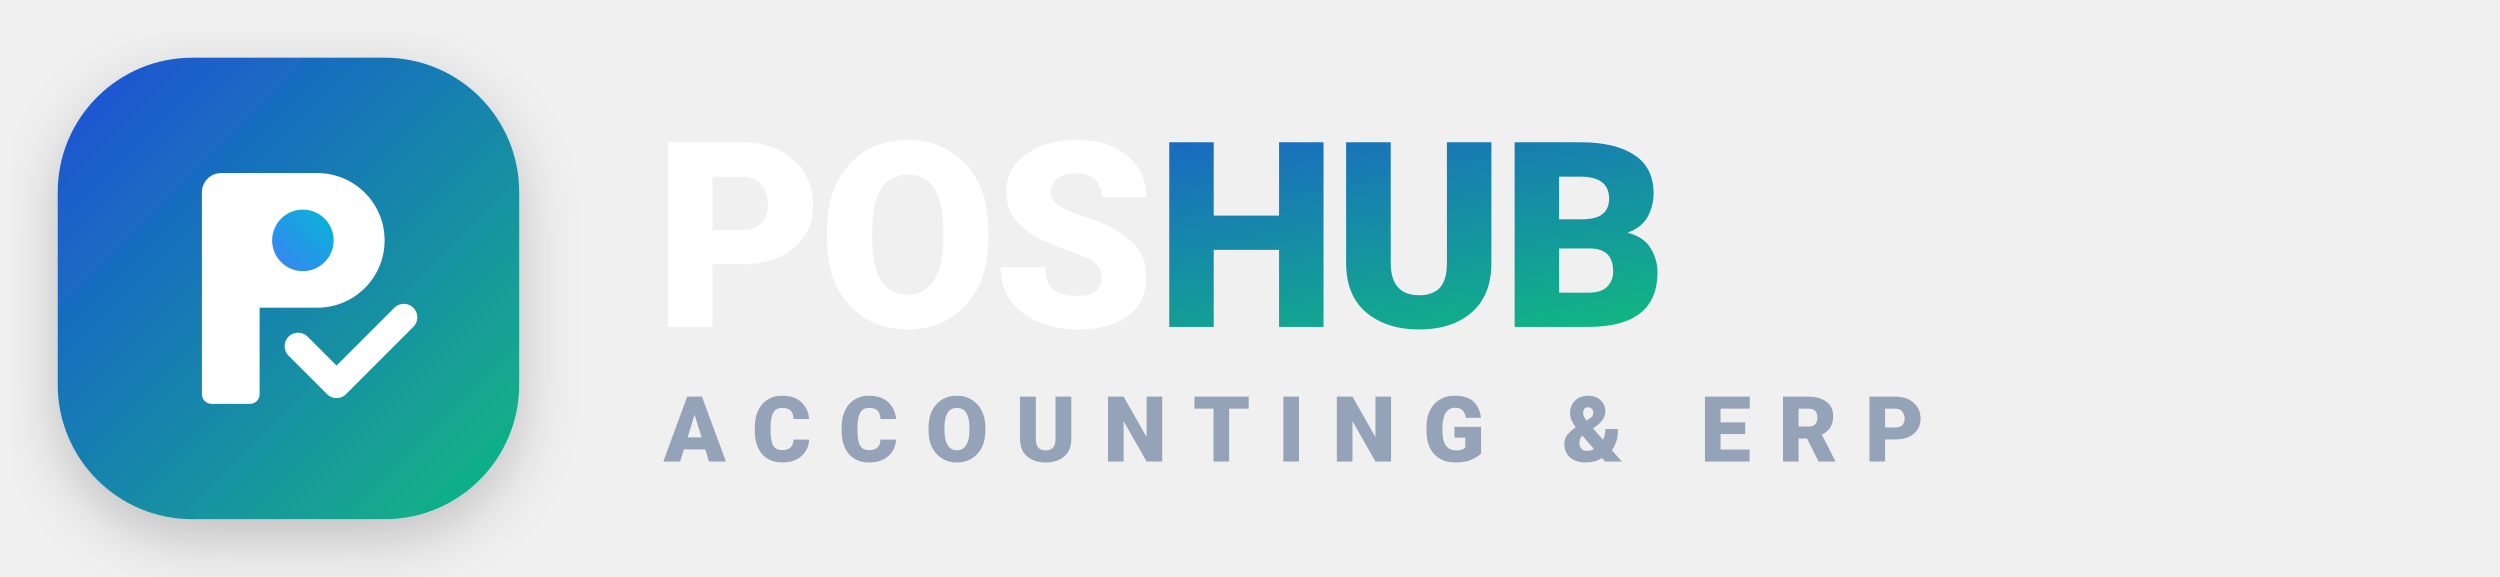
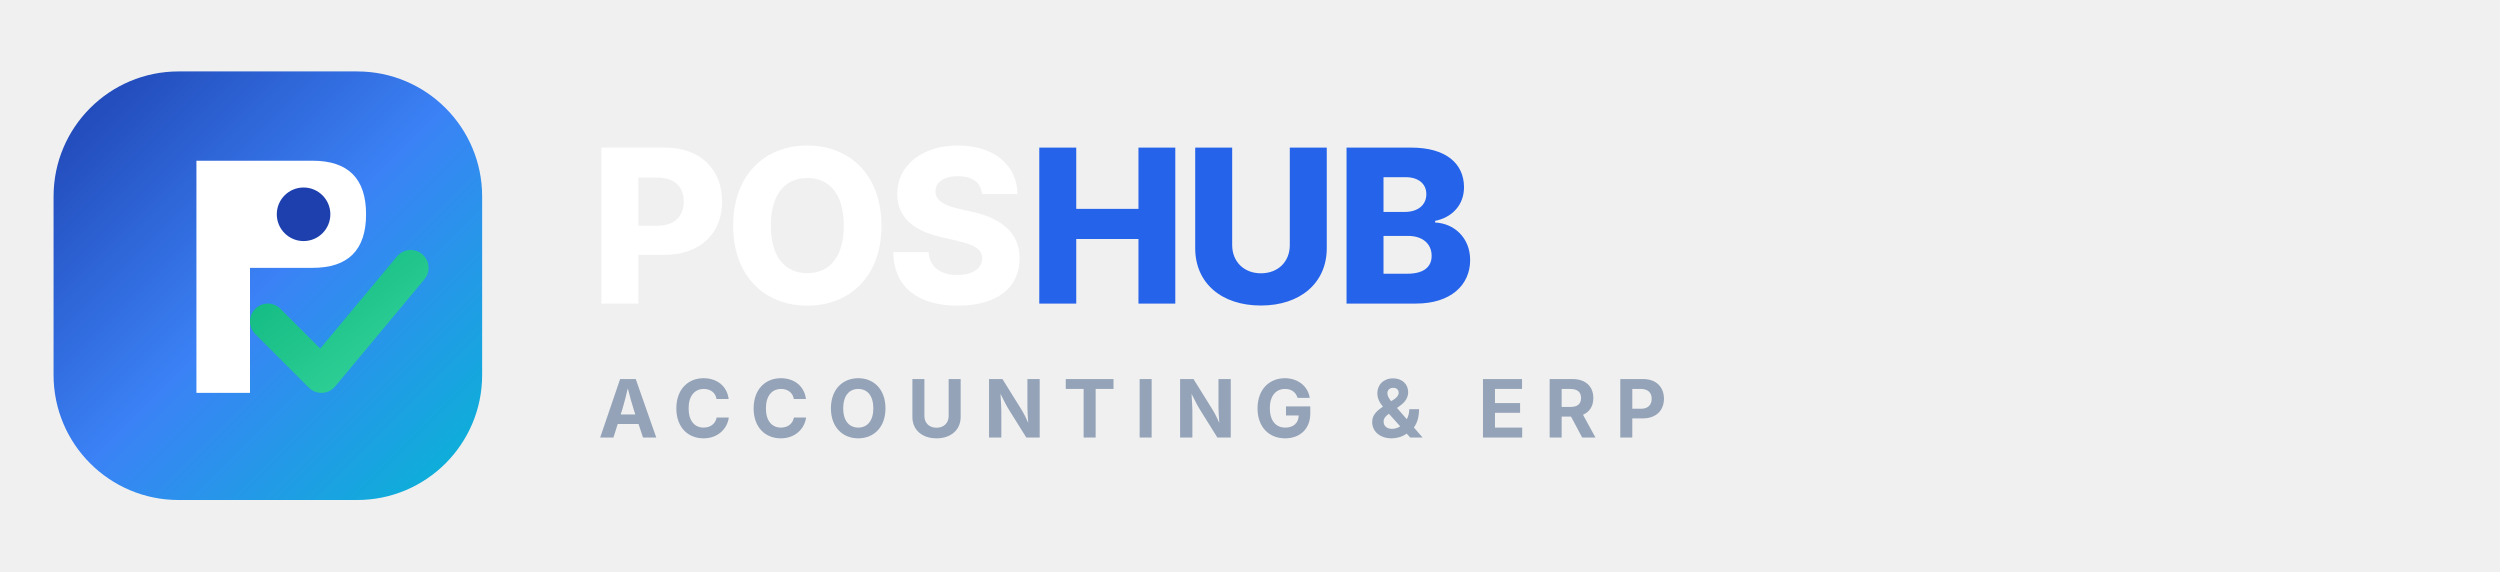
- <svg xmlns="http://www.w3.org/2000/svg" width="260" height="60" viewBox="0 0 260 60" fill="none">
+ <svg xmlns="http://www.w3.org/2000/svg" viewBox="0 0 280 64" width="280" height="64">
  <defs>
-     <linearGradient id="poshub_grad_main" x1="0%" y1="0%" x2="100%" y2="100%">
-       <stop offset="0%" stop-color="#1D4ED8" />
-       <stop offset="100%" stop-color="#10B981" />
+     <linearGradient id="poshubGrad" x1="0%" y1="0%" x2="100%" y2="100%">
+       <stop offset="0%" stop-color="#1e40af" />
+       <stop offset="50%" stop-color="#3b82f6" />
+       <stop offset="100%" stop-color="#06b6d4" />
    </linearGradient>
-     <linearGradient id="poshub_grad_dot" x1="0%" y1="100%" x2="100%" y2="0%">
-       <stop offset="0%" stop-color="#3B82F6" />
-       <stop offset="100%" stop-color="#06B6D4" />
+     <linearGradient id="checkGrad" x1="0%" y1="0%" x2="100%" y2="100%">
+       <stop offset="0%" stop-color="#10b981" />
+       <stop offset="100%" stop-color="#34d399" />
    </linearGradient>
-     <filter id="shadow_emblem" x="-10%" y="-10%" width="130%" height="130%">
-       <feDropShadow dx="0" dy="2" stdDeviation="3" flood-opacity="0.2" />
-     </filter>
  </defs>
-   <g transform="translate(6, 6)" filter="url(#shadow_emblem)">
-     <rect x="0" y="0" width="48" height="48" rx="14" fill="url(#poshub_grad_main)" />
-     <path d="M15 14C15 12.895 15.895 12 17 12H27C30.866 12 34 15.134 34 19C34 22.866 30.866 26 27 26H21V35C21 35.552 20.552 36 20 36H16C15.448 36 15 35.552 15 35V14Z" fill="#FFFFFF" />
-     <circle cx="25.5" cy="19" r="3.2" fill="url(#poshub_grad_dot)" />
-     <path d="M25 30L29 34L36 27" stroke="#FFFFFF" stroke-width="2.8" stroke-linecap="round" stroke-linejoin="round" />
-   </g>
-   <text x="68" y="34" font-family="-apple-system, BlinkMacSystemFont, 'Segoe UI', Roboto, 'Helvetica Neue', Arial, sans-serif" font-size="27" font-weight="900" letter-spacing="-0.5" fill="#FFFFFF">
-     POS<tspan fill="url(#poshub_grad_main)">HUB</tspan>
+   <rect x="6" y="8" width="48" height="48" rx="14" fill="url(#poshubGrad)" />
+   <path d="M22 18 H35 C39 18 41 20 41 24 C41 28 39 30 35 30 H28 V44 H22 Z" fill="#ffffff" />
+   <circle cx="34" cy="24" r="3" fill="#1e40af" />
+   <path d="M30 36 L36 42 L46 30" stroke="url(#checkGrad)" stroke-width="4" stroke-linecap="round" stroke-linejoin="round" fill="none" />
+   <text x="66" y="34" font-family="-apple-system, BlinkMacSystemFont, 'Inter', 'Segoe UI', Roboto, sans-serif" font-size="24" font-weight="800" fill="#ffffff" letter-spacing="-0.5">POS<tspan fill="#2563eb">HUB</tspan>
  </text>
-   <text x="69" y="48" font-family="-apple-system, BlinkMacSystemFont, 'Segoe UI', Roboto, 'Helvetica Neue', Arial, sans-serif" font-size="9.5" font-weight="800" letter-spacing="2.8" fill="#94A3B8">
-     ACCOUNTING &amp; ERP
-   </text>
+   <text x="67" y="49" font-family="-apple-system, BlinkMacSystemFont, 'Inter', 'Segoe UI', Roboto, sans-serif" font-size="9" font-weight="700" fill="#94a3b8" letter-spacing="2">ACCOUNTING &amp; ERP</text>
</svg>
